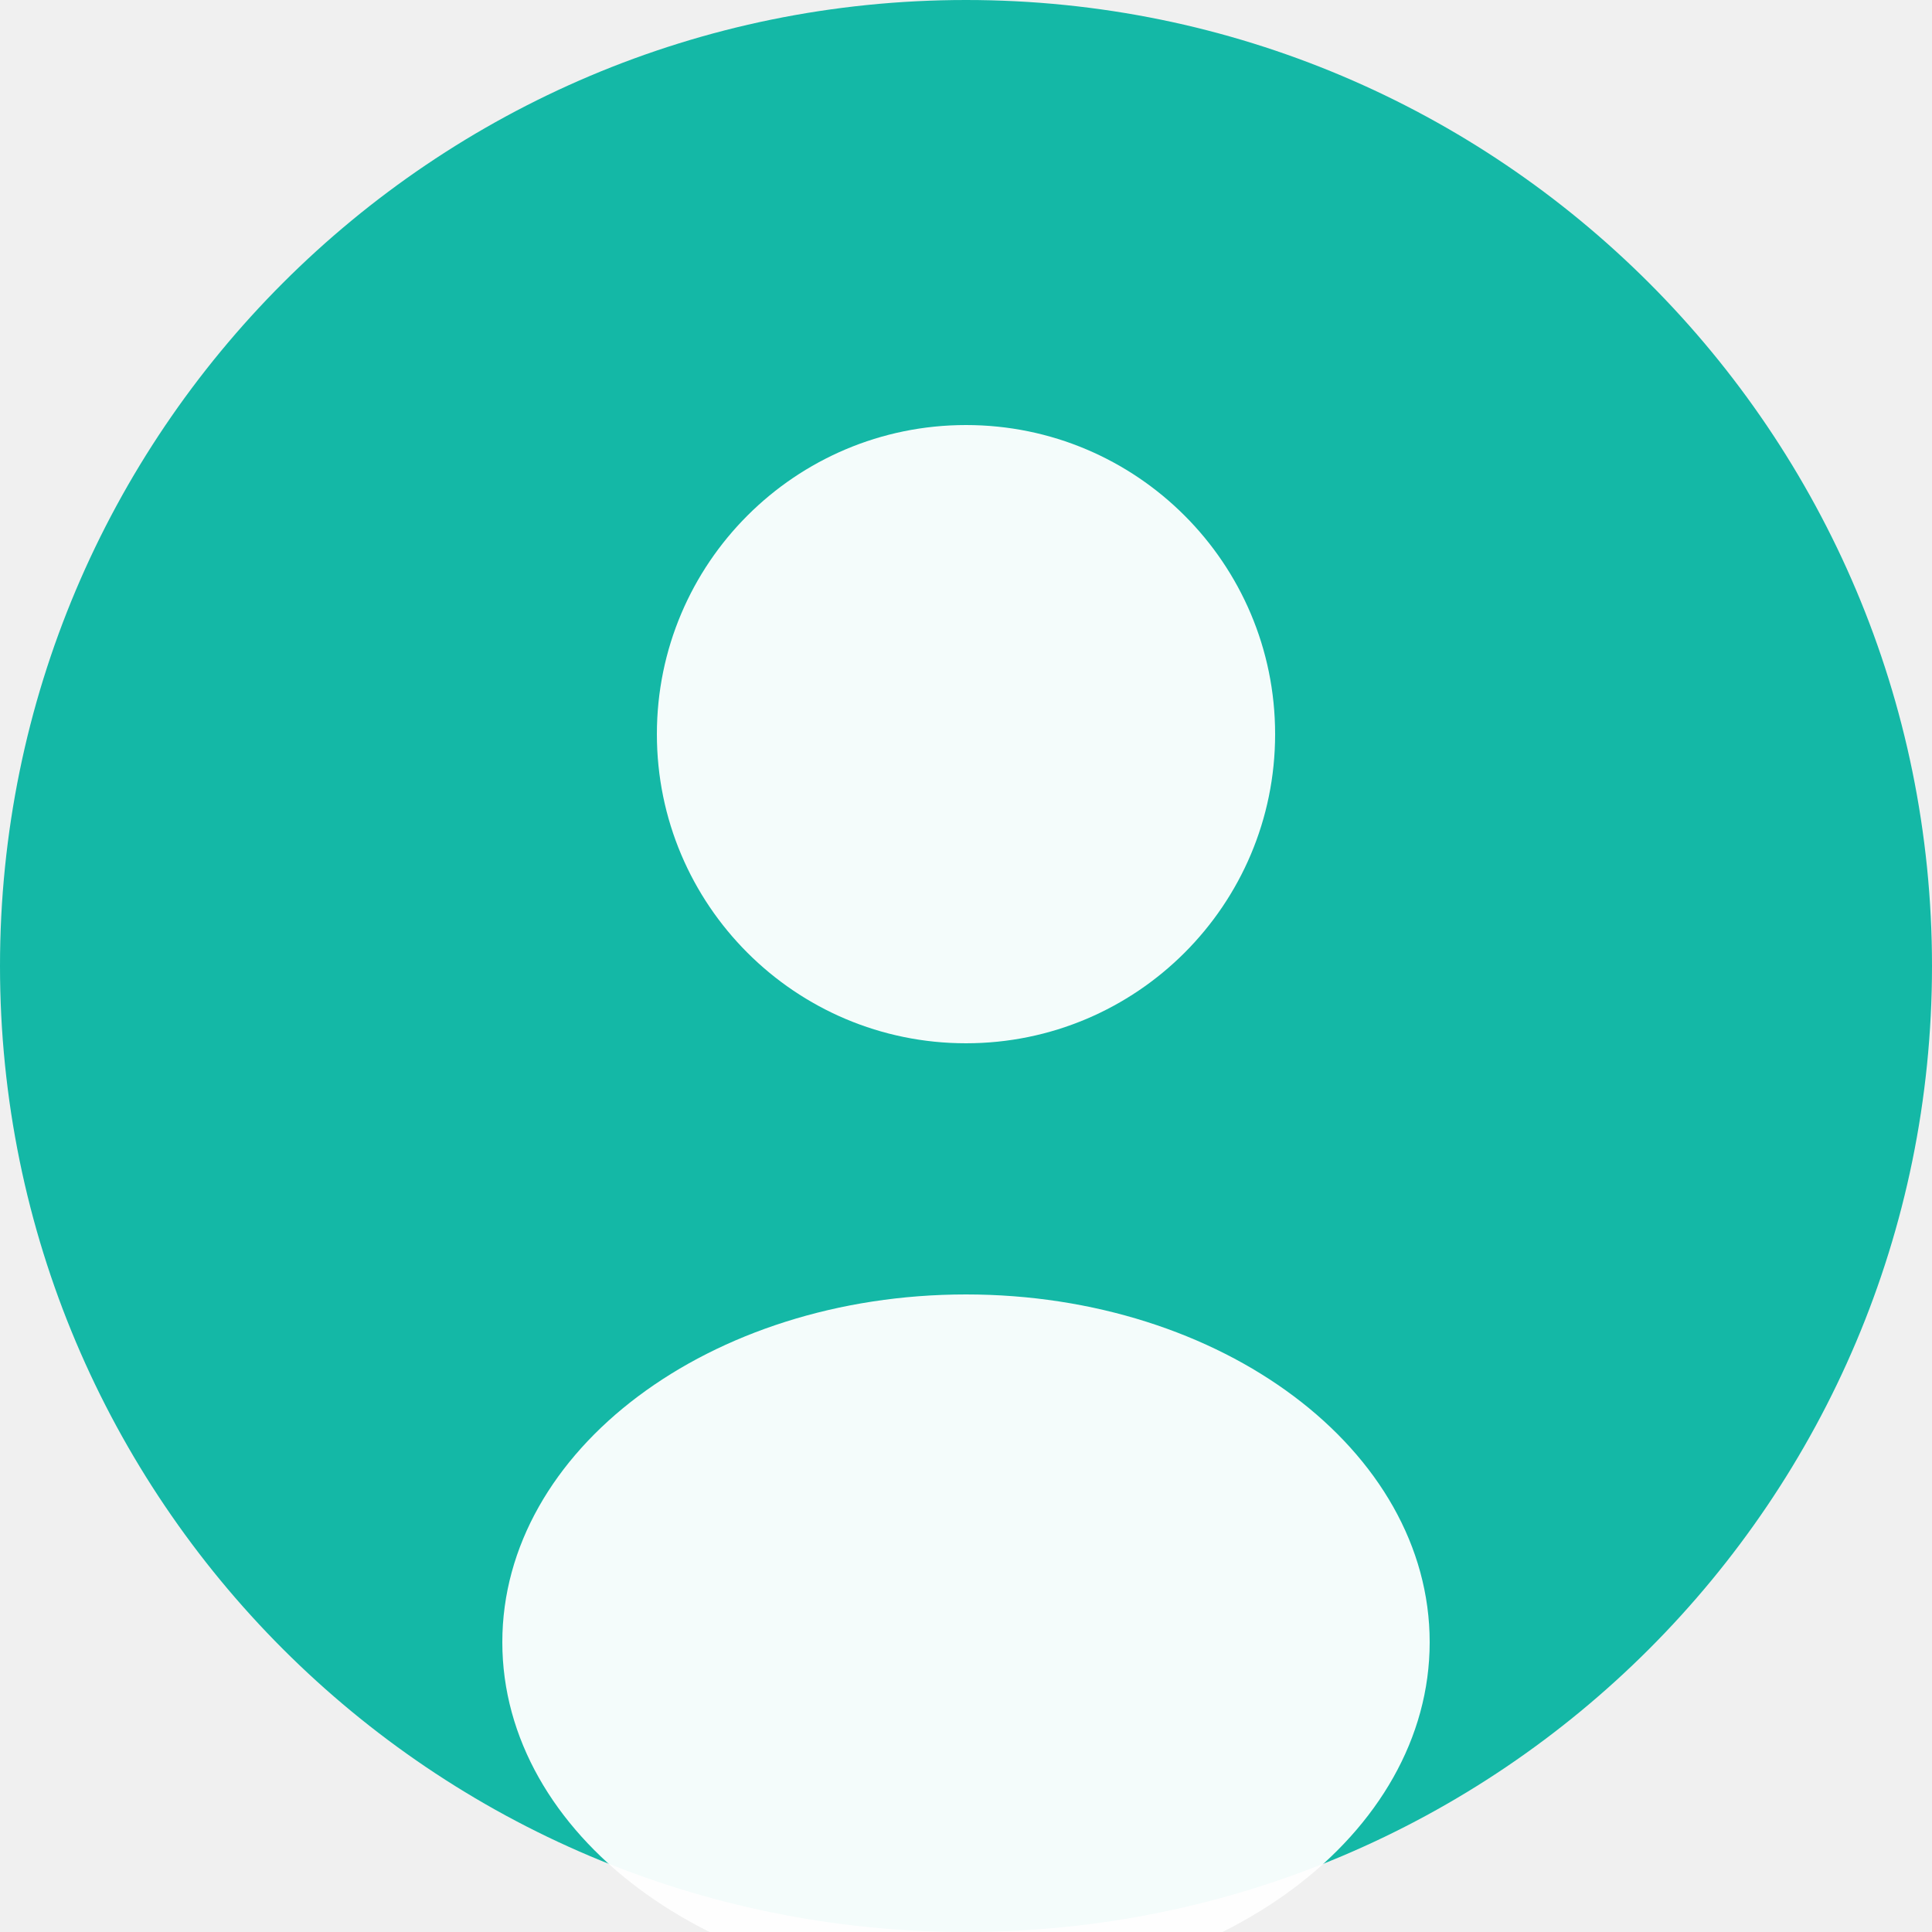
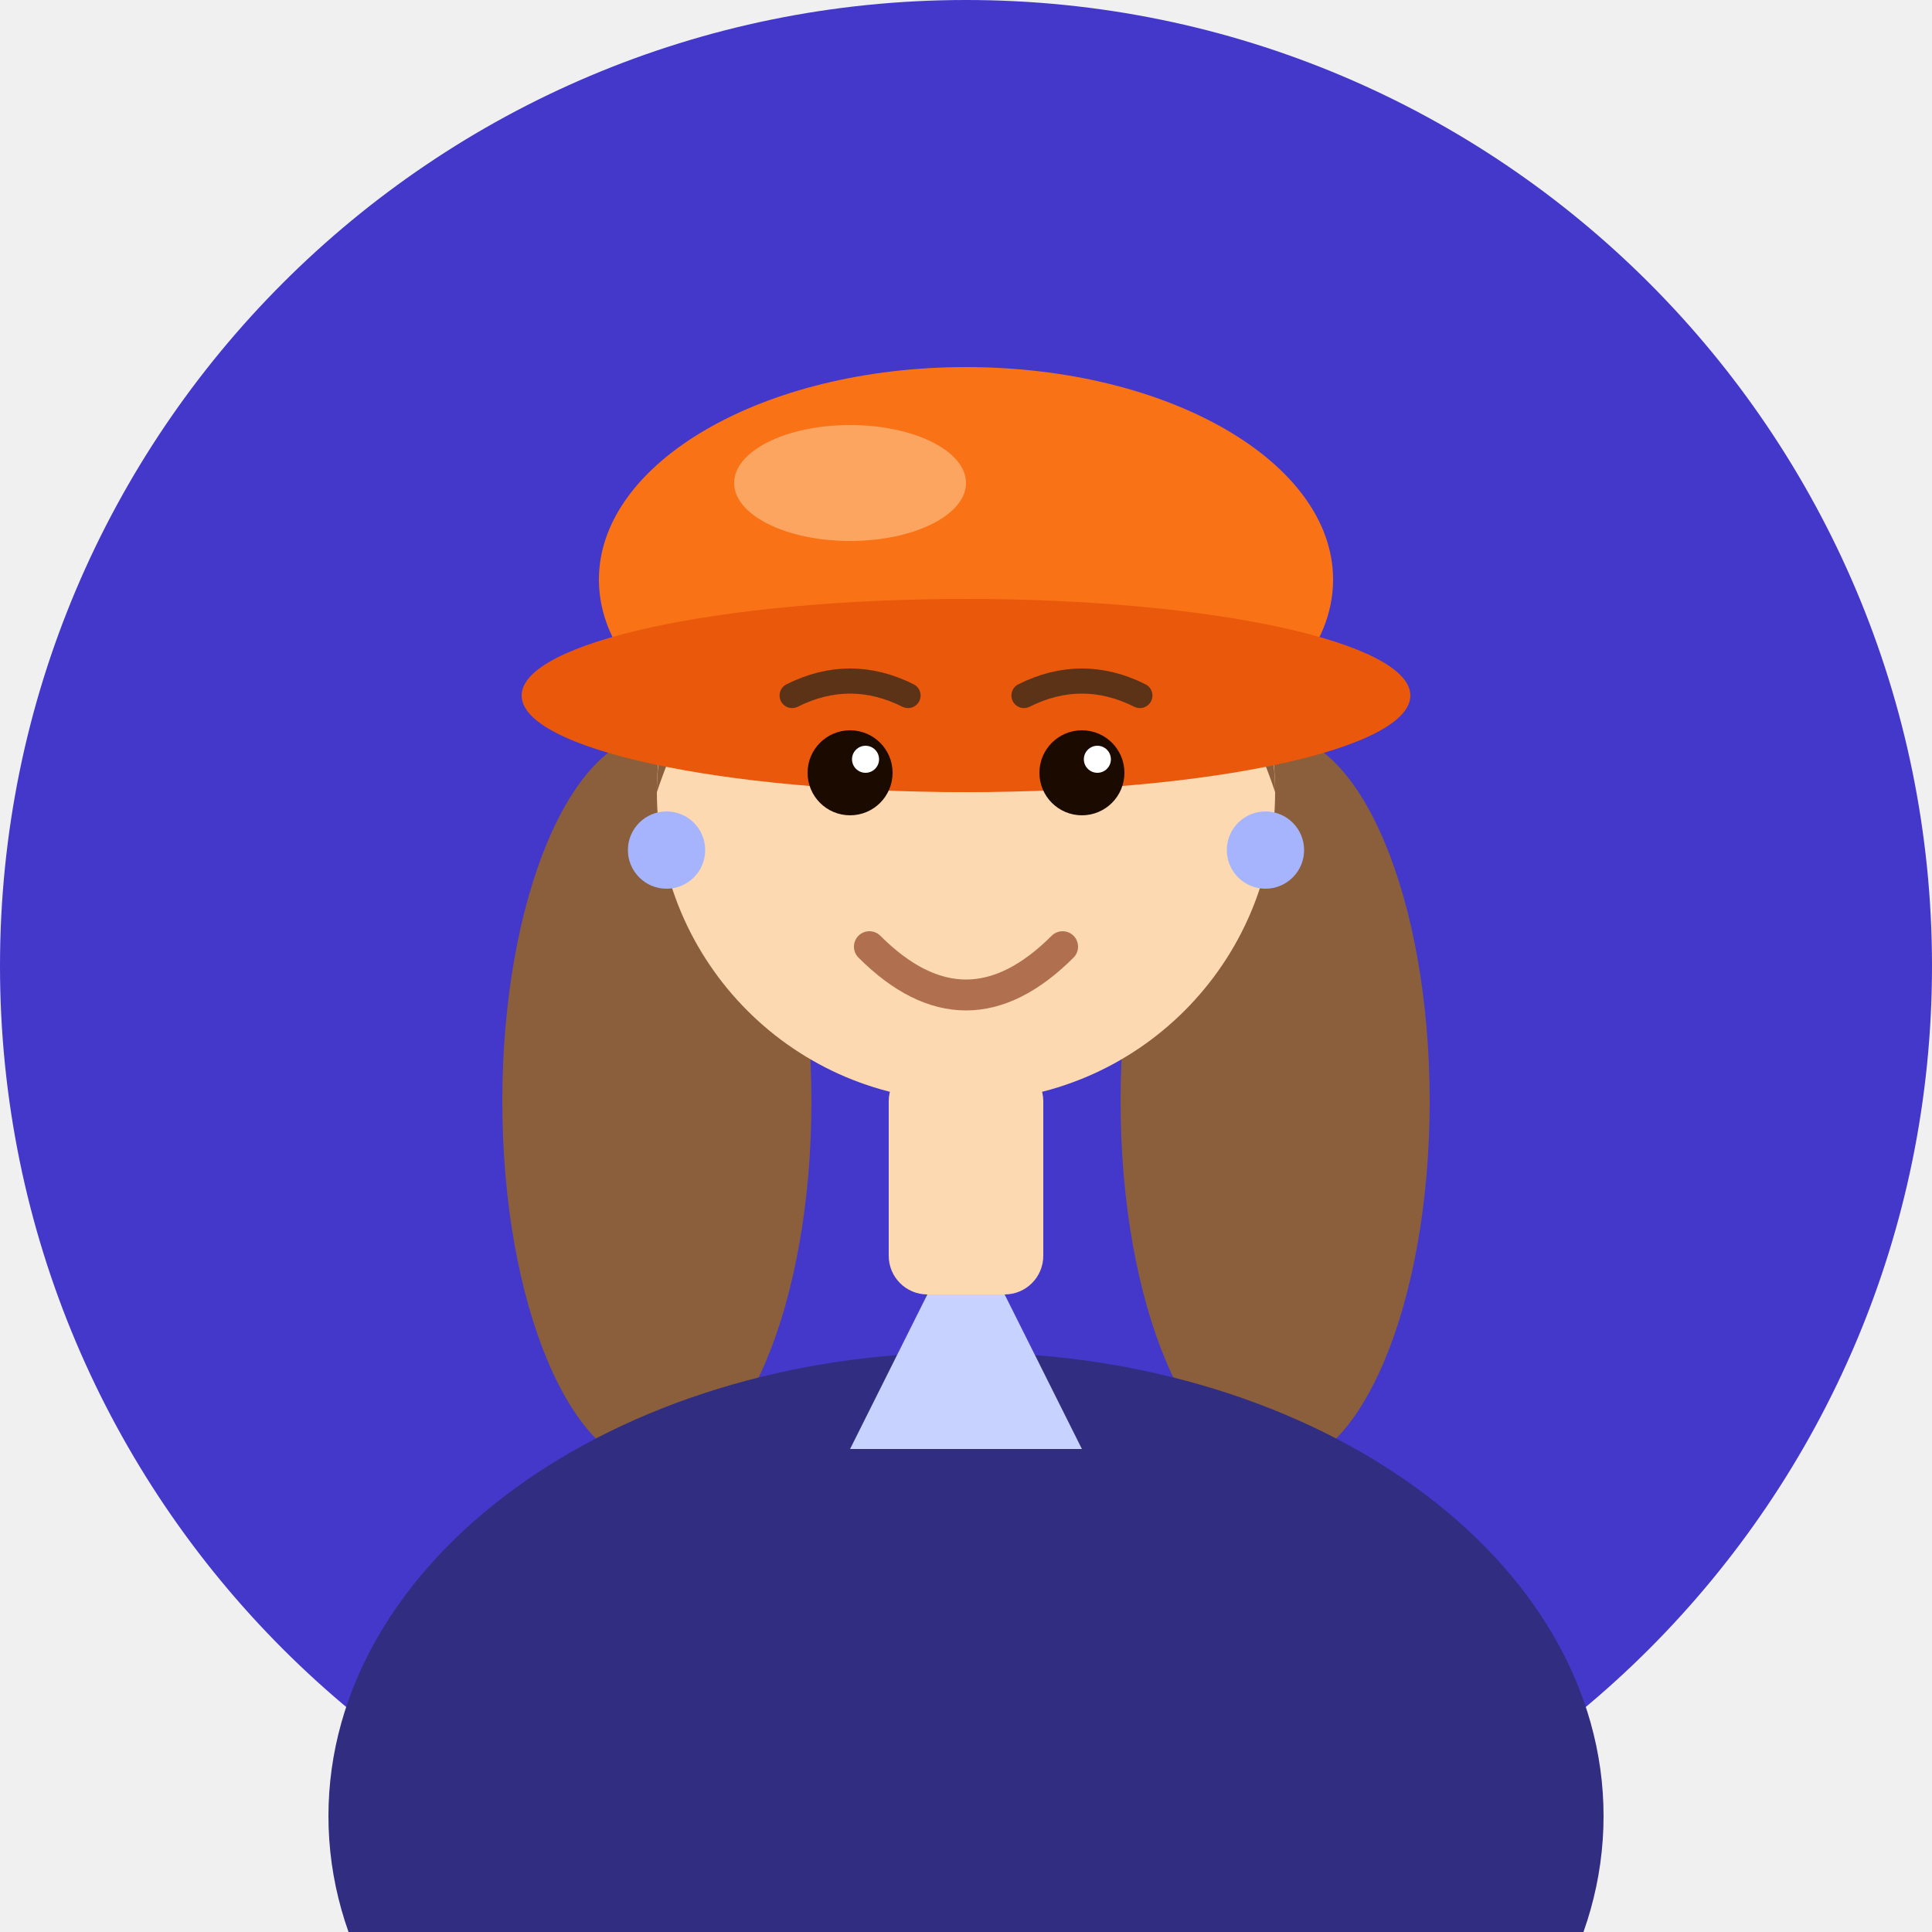
<svg xmlns="http://www.w3.org/2000/svg" viewBox="0 0 100 100">
-   <circle cx="50" cy="50" r="50" fill="#14b8a6" />
-   <circle cx="50" cy="38" r="16" fill="#fff" opacity="0.95" />
-   <ellipse cx="50" cy="85" rx="24" ry="18" fill="#fff" opacity="0.95" />
+   <circle cx="50" cy="50" r="50" fill="#4338ca" />
+   <ellipse cx="34" cy="57" rx="8" ry="19" fill="#8b5e3c" />
+   <ellipse cx="66" cy="57" rx="8" ry="19" fill="#8b5e3c" />
+   <ellipse cx="50" cy="94" rx="33" ry="24" fill="#312e81" />
+   <polygon points="50,63 44,75 56,75" fill="#c7d2fe" />
+   <rect x="46" y="55" width="8" height="12" rx="2" fill="#fcd9b0" />
+   <circle cx="50" cy="41" r="16" fill="#fcd9b0" />
+   <path d="M34,41 C34,24 66,24 66,41 C63,32 56,26 50,26 C44,26 37,32 34,41Z" fill="#8b5e3c" />
+   <ellipse cx="50" cy="30" rx="19" ry="11" fill="#f97316" />
+   <ellipse cx="50" cy="36" rx="23" ry="5" fill="#ea580c" />
+   <ellipse cx="44" cy="25" rx="6" ry="3" fill="#fed7aa" opacity="0.5" />
+   <circle cx="34.5" cy="44" r="2" fill="#a5b4fc" />
+   <circle cx="65.5" cy="44" r="2" fill="#a5b4fc" />
+   <circle cx="44" cy="40" r="2.2" fill="#1a0a00" />
+   <circle cx="56" cy="40" r="2.2" fill="#1a0a00" />
+   <circle cx="44.8" cy="39.3" r="0.7" fill="#fff" />
+   <circle cx="56.8" cy="39.3" r="0.7" fill="#fff" />
+   <path d="M41,36 Q44,34.5 47,36" stroke="#5c3317" stroke-width="1.3" fill="none" stroke-linecap="round" />
+   <path d="M53,36 Q56,34.5 59,36" stroke="#5c3317" stroke-width="1.3" fill="none" stroke-linecap="round" />
+   <path d="M45,49 Q50,54 55,49" stroke="#b07050" stroke-width="1.6" fill="none" stroke-linecap="round" />
</svg>
